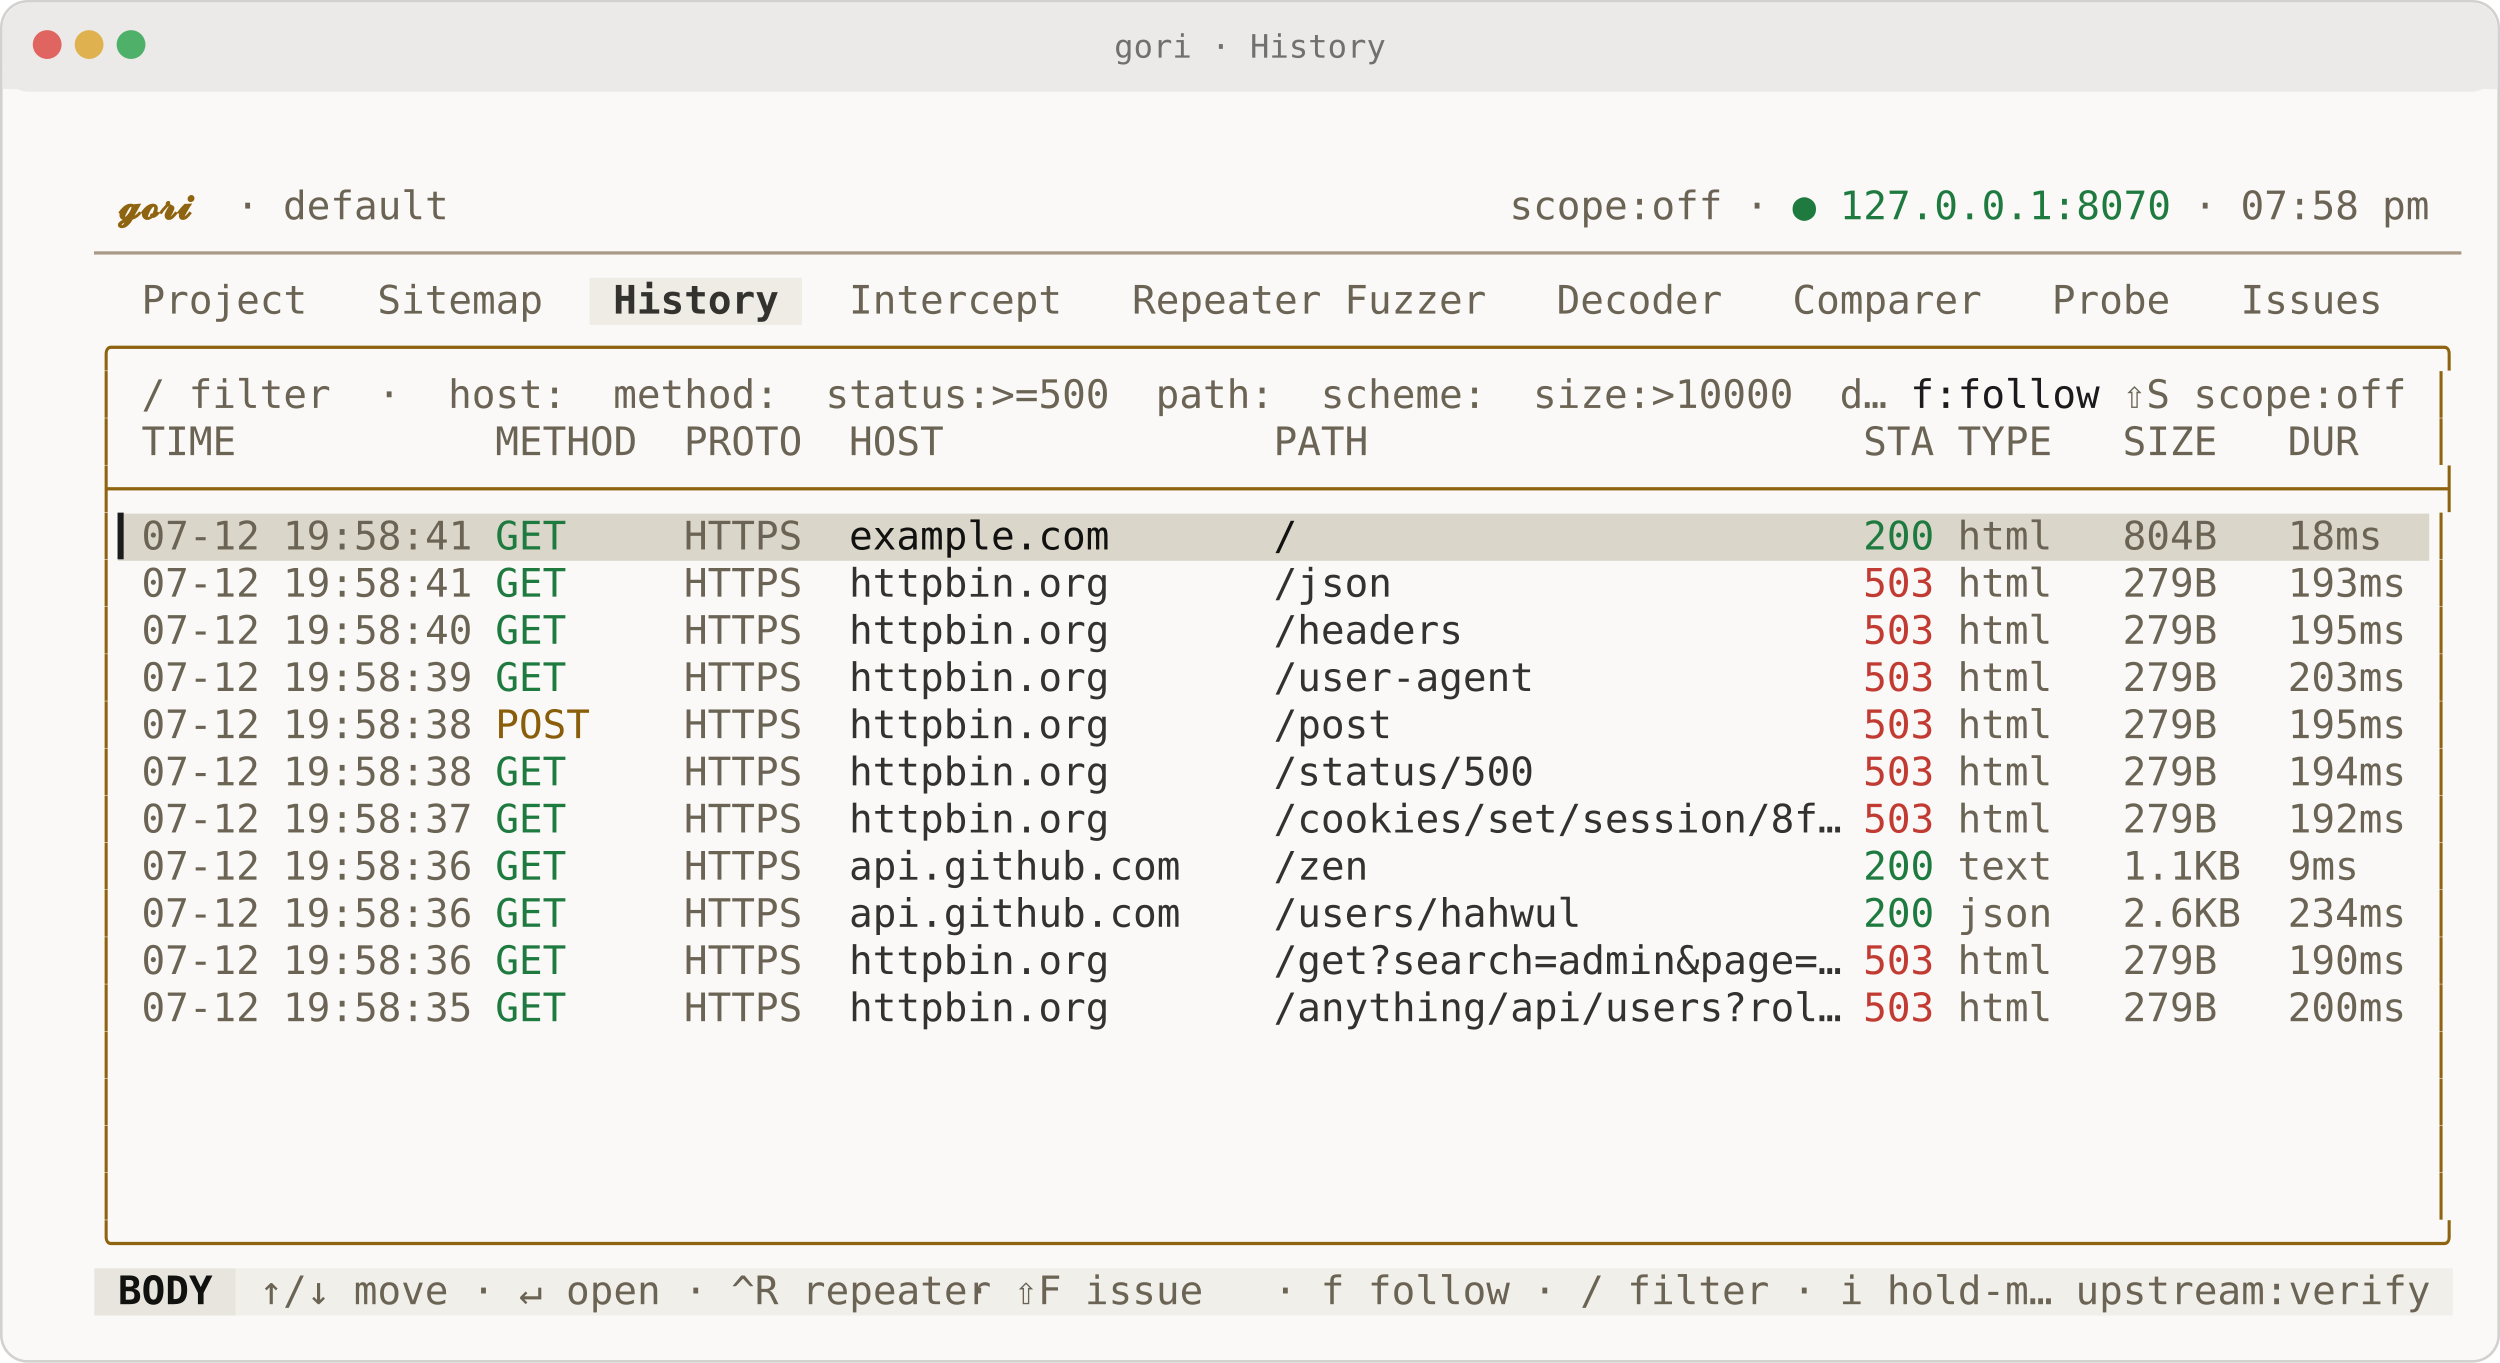
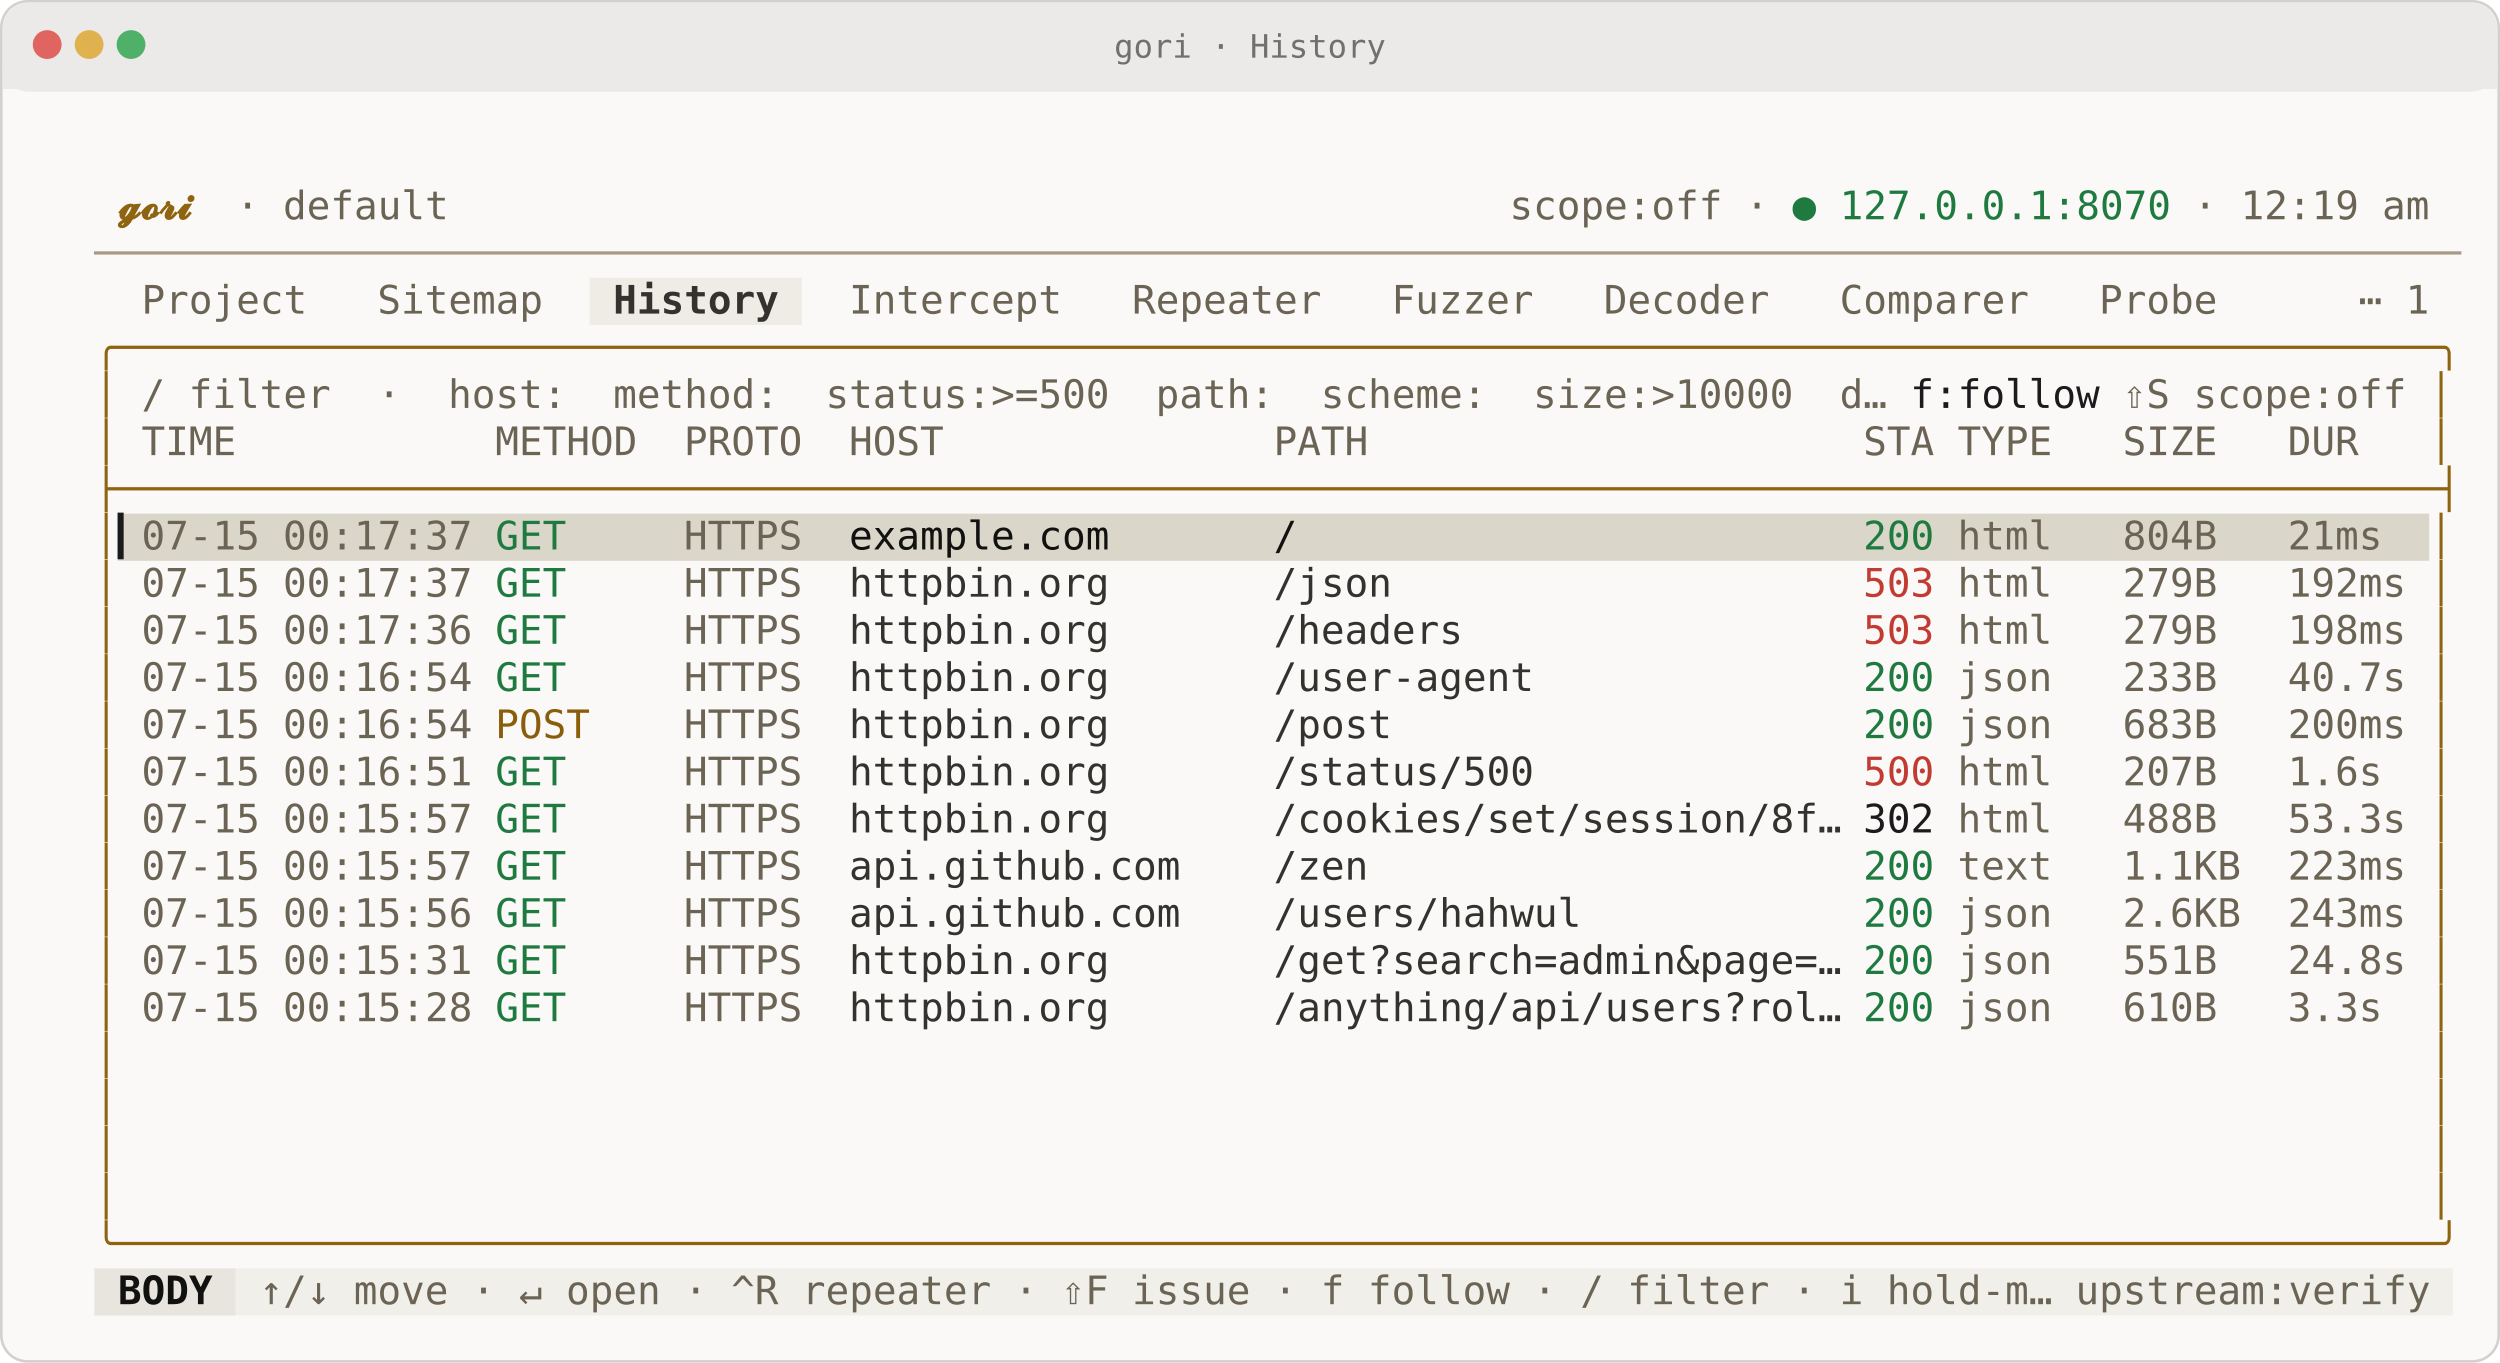
<svg xmlns="http://www.w3.org/2000/svg" width="954" height="520" viewBox="0 0 954.0 520.0" font-family="ui-monospace,'SF Mono','JetBrains Mono',Menlo,Consolas,monospace" font-size="15.0px" role="img" aria-label="gori · History">
  <rect x="0.5" y="0.5" width="953.0" height="519.0" rx="10" ry="10" fill="#faf9f7" stroke="#d2d1cf" stroke-width="1" />
  <rect x="1" y="1" width="952.0" height="34.0" rx="10" ry="10" fill="#ebeae8" />
  <rect x="1" y="24.0" width="952.0" height="10" fill="#ebeae8" />
  <circle cx="18.0" cy="17.0" r="5.5" fill="#e0645f" />
  <circle cx="34.0" cy="17.0" r="5.5" fill="#e0b24f" />
  <circle cx="50.0" cy="17.0" r="5.5" fill="#4fb06a" />
  <text x="477.0" y="22.0" text-anchor="middle" fill="#70706f" font-size="12.3px">gori · History</text>
  <rect x="225.00" y="106.00" width="81.00" height="18.00" fill="#eeece5" />
  <rect x="45.00" y="196.00" width="882.00" height="18.00" fill="#dbd6ca" />
  <rect x="36.00" y="484.00" width="54.00" height="18.00" fill="#e7e5de" />
  <rect x="90.00" y="484.00" width="846.00" height="18.00" fill="#f0efea" />
  <text x="45.00" y="83.68" textLength="36.00" lengthAdjust="spacingAndGlyphs" fill="#8f6410" font-weight="700" xml:space="preserve">𝓰𝓸𝓻𝓲</text>
  <text x="90.00" y="83.68" textLength="9.00" lengthAdjust="spacingAndGlyphs" fill="#6b6454" xml:space="preserve">·</text>
  <text x="108.00" y="83.68" textLength="63.00" lengthAdjust="spacingAndGlyphs" fill="#6b6454" xml:space="preserve">default</text>
  <text x="576.00" y="83.68" textLength="81.00" lengthAdjust="spacingAndGlyphs" fill="#6b6454" xml:space="preserve">scope:off</text>
  <text x="666.00" y="83.68" textLength="9.00" lengthAdjust="spacingAndGlyphs" fill="#6b6454" xml:space="preserve">·</text>
  <text x="684.00" y="83.68" textLength="9.00" lengthAdjust="spacingAndGlyphs" fill="#1f7a40" xml:space="preserve">●</text>
  <text x="702.00" y="83.68" textLength="126.00" lengthAdjust="spacingAndGlyphs" fill="#1f7a40" xml:space="preserve">127.0.0.1:8070</text>
  <text x="837.00" y="83.68" textLength="9.00" lengthAdjust="spacingAndGlyphs" fill="#6b6454" xml:space="preserve">·</text>
-   <text x="855.00" y="83.68" textLength="45.00" lengthAdjust="spacingAndGlyphs" fill="#6b6454" xml:space="preserve">07:58</text>
-   <text x="909.00" y="83.68" textLength="18.00" lengthAdjust="spacingAndGlyphs" fill="#6b6454" xml:space="preserve">pm</text>
+   <text x="855.00" y="83.68" textLength="45.00" lengthAdjust="spacingAndGlyphs" fill="#6b6454" xml:space="preserve">12:19</text>
+   <text x="909.00" y="83.68" textLength="18.00" lengthAdjust="spacingAndGlyphs" fill="#6b6454" xml:space="preserve">am</text>
  <text x="36.00" y="101.68" textLength="900.00" lengthAdjust="spacingAndGlyphs" fill="#a89a86" xml:space="preserve">────────────────────────────────────────────────────────────────────────────────────────────────────</text>
  <text x="54.00" y="119.68" textLength="63.00" lengthAdjust="spacingAndGlyphs" fill="#6b6454" xml:space="preserve">Project</text>
  <text x="144.00" y="119.68" textLength="63.00" lengthAdjust="spacingAndGlyphs" fill="#6b6454" xml:space="preserve">Sitemap</text>
  <text x="234.00" y="119.68" textLength="63.00" lengthAdjust="spacingAndGlyphs" fill="#33322f" font-weight="700" xml:space="preserve">History</text>
  <text x="324.00" y="119.68" textLength="81.00" lengthAdjust="spacingAndGlyphs" fill="#6b6454" xml:space="preserve">Intercept</text>
-   <text x="432.00" y="119.68" textLength="54.00" lengthAdjust="spacingAndGlyphs" fill="#6b6454" xml:space="preserve">Repeater</text>
-   <text x="513.00" y="119.68" textLength="54.00" lengthAdjust="spacingAndGlyphs" fill="#6b6454" xml:space="preserve">Fuzzer</text>
-   <text x="594.00" y="119.68" textLength="63.00" lengthAdjust="spacingAndGlyphs" fill="#6b6454" xml:space="preserve">Decoder</text>
-   <text x="684.00" y="119.68" textLength="72.00" lengthAdjust="spacingAndGlyphs" fill="#6b6454" xml:space="preserve">Comparer</text>
-   <text x="783.00" y="119.68" textLength="45.00" lengthAdjust="spacingAndGlyphs" fill="#6b6454" xml:space="preserve">Probe</text>
-   <text x="855.00" y="119.68" textLength="72.00" lengthAdjust="spacingAndGlyphs" fill="#6b6454" xml:space="preserve">Issues</text>
+   <text x="432.00" y="119.68" textLength="72.00" lengthAdjust="spacingAndGlyphs" fill="#6b6454" xml:space="preserve">Repeater</text>
+   <text x="531.00" y="119.68" textLength="54.00" lengthAdjust="spacingAndGlyphs" fill="#6b6454" xml:space="preserve">Fuzzer</text>
+   <text x="612.00" y="119.68" textLength="63.00" lengthAdjust="spacingAndGlyphs" fill="#6b6454" xml:space="preserve">Decoder</text>
+   <text x="702.00" y="119.68" textLength="72.00" lengthAdjust="spacingAndGlyphs" fill="#6b6454" xml:space="preserve">Comparer</text>
+   <text x="801.00" y="119.68" textLength="45.00" lengthAdjust="spacingAndGlyphs" fill="#6b6454" xml:space="preserve">Probe</text>
+   <text x="900.00" y="119.68" textLength="9.00" lengthAdjust="spacingAndGlyphs" fill="#6b6454" xml:space="preserve">⋯</text>
+   <text x="918.00" y="119.68" textLength="9.00" lengthAdjust="spacingAndGlyphs" fill="#6b6454" xml:space="preserve">1</text>
  <text x="36.00" y="137.68" textLength="900.00" lengthAdjust="spacingAndGlyphs" fill="#8f6410" xml:space="preserve">╭──────────────────────────────────────────────────────────────────────────────────────────────────╮</text>
  <text x="36.00" y="155.68" textLength="9.00" lengthAdjust="spacingAndGlyphs" fill="#8f6410" xml:space="preserve">│</text>
  <text x="54.00" y="155.68" textLength="9.00" lengthAdjust="spacingAndGlyphs" fill="#6b6454" xml:space="preserve">/</text>
  <text x="72.00" y="155.68" textLength="54.00" lengthAdjust="spacingAndGlyphs" fill="#6b6454" xml:space="preserve">filter</text>
  <text x="144.00" y="155.68" textLength="9.00" lengthAdjust="spacingAndGlyphs" fill="#6b6454" xml:space="preserve">·</text>
  <text x="171.00" y="155.68" textLength="45.00" lengthAdjust="spacingAndGlyphs" fill="#6b6454" xml:space="preserve">host:</text>
  <text x="234.00" y="155.68" textLength="63.00" lengthAdjust="spacingAndGlyphs" fill="#6b6454" xml:space="preserve">method:</text>
  <text x="315.00" y="155.68" textLength="108.00" lengthAdjust="spacingAndGlyphs" fill="#6b6454" xml:space="preserve">status:&gt;=500</text>
  <text x="441.00" y="155.68" textLength="45.00" lengthAdjust="spacingAndGlyphs" fill="#6b6454" xml:space="preserve">path:</text>
  <text x="504.00" y="155.68" textLength="63.00" lengthAdjust="spacingAndGlyphs" fill="#6b6454" xml:space="preserve">scheme:</text>
  <text x="585.00" y="155.68" textLength="99.00" lengthAdjust="spacingAndGlyphs" fill="#6b6454" xml:space="preserve">size:&gt;10000</text>
  <text x="702.00" y="155.68" textLength="18.00" lengthAdjust="spacingAndGlyphs" fill="#6b6454" xml:space="preserve">d…</text>
  <text x="729.00" y="155.68" textLength="72.00" lengthAdjust="spacingAndGlyphs" fill="#1b1b1d" xml:space="preserve">f:follow</text>
  <text x="810.00" y="155.68" textLength="18.00" lengthAdjust="spacingAndGlyphs" fill="#6b6454" xml:space="preserve">⇧S</text>
  <text x="837.00" y="155.68" textLength="81.00" lengthAdjust="spacingAndGlyphs" fill="#6b6454" xml:space="preserve">scope:off</text>
  <text x="927.00" y="155.68" textLength="9.00" lengthAdjust="spacingAndGlyphs" fill="#8f6410" xml:space="preserve">│</text>
  <text x="36.00" y="173.68" textLength="9.00" lengthAdjust="spacingAndGlyphs" fill="#8f6410" xml:space="preserve">│</text>
  <text x="54.00" y="173.68" textLength="36.00" lengthAdjust="spacingAndGlyphs" fill="#6b6454" xml:space="preserve">TIME</text>
  <text x="189.00" y="173.68" textLength="54.00" lengthAdjust="spacingAndGlyphs" fill="#6b6454" xml:space="preserve">METHOD</text>
  <text x="261.00" y="173.68" textLength="45.00" lengthAdjust="spacingAndGlyphs" fill="#6b6454" xml:space="preserve">PROTO</text>
  <text x="324.00" y="173.68" textLength="36.00" lengthAdjust="spacingAndGlyphs" fill="#6b6454" xml:space="preserve">HOST</text>
  <text x="486.00" y="173.68" textLength="36.00" lengthAdjust="spacingAndGlyphs" fill="#6b6454" xml:space="preserve">PATH</text>
  <text x="711.00" y="173.68" textLength="27.00" lengthAdjust="spacingAndGlyphs" fill="#6b6454" xml:space="preserve">STA</text>
  <text x="747.00" y="173.68" textLength="36.00" lengthAdjust="spacingAndGlyphs" fill="#6b6454" xml:space="preserve">TYPE</text>
  <text x="810.00" y="173.68" textLength="36.00" lengthAdjust="spacingAndGlyphs" fill="#6b6454" xml:space="preserve">SIZE</text>
  <text x="873.00" y="173.68" textLength="27.00" lengthAdjust="spacingAndGlyphs" fill="#6b6454" xml:space="preserve">DUR</text>
  <text x="927.00" y="173.68" textLength="9.00" lengthAdjust="spacingAndGlyphs" fill="#8f6410" xml:space="preserve">│</text>
  <text x="36.00" y="191.68" textLength="900.00" lengthAdjust="spacingAndGlyphs" fill="#8f6410" xml:space="preserve">├──────────────────────────────────────────────────────────────────────────────────────────────────┤</text>
  <text x="36.00" y="209.68" textLength="9.00" lengthAdjust="spacingAndGlyphs" fill="#8f6410" xml:space="preserve">│</text>
  <text x="45.00" y="209.68" textLength="9.00" lengthAdjust="spacingAndGlyphs" fill="#1b1b1d" xml:space="preserve">▎</text>
-   <text x="54.00" y="209.68" textLength="45.00" lengthAdjust="spacingAndGlyphs" fill="#6b6454" xml:space="preserve">07-12</text>
-   <text x="108.00" y="209.68" textLength="72.00" lengthAdjust="spacingAndGlyphs" fill="#6b6454" xml:space="preserve">19:58:41</text>
+   <text x="54.00" y="209.68" textLength="45.00" lengthAdjust="spacingAndGlyphs" fill="#6b6454" xml:space="preserve">07-15</text>
+   <text x="108.00" y="209.68" textLength="72.00" lengthAdjust="spacingAndGlyphs" fill="#6b6454" xml:space="preserve">00:17:37</text>
  <text x="189.00" y="209.68" textLength="27.00" lengthAdjust="spacingAndGlyphs" fill="#1f7a40" xml:space="preserve">GET</text>
  <text x="261.00" y="209.68" textLength="45.00" lengthAdjust="spacingAndGlyphs" fill="#6b6454" xml:space="preserve">HTTPS</text>
  <text x="324.00" y="209.68" textLength="99.00" lengthAdjust="spacingAndGlyphs" fill="#111110" xml:space="preserve">example.com</text>
  <text x="486.00" y="209.68" textLength="9.00" lengthAdjust="spacingAndGlyphs" fill="#111110" xml:space="preserve">/</text>
  <text x="711.00" y="209.68" textLength="27.00" lengthAdjust="spacingAndGlyphs" fill="#1f7a40" xml:space="preserve">200</text>
  <text x="747.00" y="209.68" textLength="36.00" lengthAdjust="spacingAndGlyphs" fill="#6b6454" xml:space="preserve">html</text>
  <text x="810.00" y="209.68" textLength="36.00" lengthAdjust="spacingAndGlyphs" fill="#6b6454" xml:space="preserve">804B</text>
-   <text x="873.00" y="209.68" textLength="36.00" lengthAdjust="spacingAndGlyphs" fill="#6b6454" xml:space="preserve">18ms</text>
+   <text x="873.00" y="209.68" textLength="36.00" lengthAdjust="spacingAndGlyphs" fill="#6b6454" xml:space="preserve">21ms</text>
  <text x="927.00" y="209.68" textLength="9.00" lengthAdjust="spacingAndGlyphs" fill="#8f6410" xml:space="preserve">│</text>
  <text x="36.00" y="227.68" textLength="9.00" lengthAdjust="spacingAndGlyphs" fill="#8f6410" xml:space="preserve">│</text>
-   <text x="54.00" y="227.68" textLength="45.00" lengthAdjust="spacingAndGlyphs" fill="#6b6454" xml:space="preserve">07-12</text>
-   <text x="108.00" y="227.68" textLength="72.00" lengthAdjust="spacingAndGlyphs" fill="#6b6454" xml:space="preserve">19:58:41</text>
+   <text x="54.00" y="227.68" textLength="45.00" lengthAdjust="spacingAndGlyphs" fill="#6b6454" xml:space="preserve">07-15</text>
+   <text x="108.00" y="227.68" textLength="72.00" lengthAdjust="spacingAndGlyphs" fill="#6b6454" xml:space="preserve">00:17:37</text>
  <text x="189.00" y="227.68" textLength="27.00" lengthAdjust="spacingAndGlyphs" fill="#1f7a40" xml:space="preserve">GET</text>
  <text x="261.00" y="227.68" textLength="45.00" lengthAdjust="spacingAndGlyphs" fill="#6b6454" xml:space="preserve">HTTPS</text>
  <text x="324.00" y="227.68" textLength="99.00" lengthAdjust="spacingAndGlyphs" fill="#33322f" xml:space="preserve">httpbin.org</text>
  <text x="486.00" y="227.68" textLength="45.00" lengthAdjust="spacingAndGlyphs" fill="#33322f" xml:space="preserve">/json</text>
  <text x="711.00" y="227.68" textLength="27.00" lengthAdjust="spacingAndGlyphs" fill="#c23b32" xml:space="preserve">503</text>
  <text x="747.00" y="227.68" textLength="36.00" lengthAdjust="spacingAndGlyphs" fill="#6b6454" xml:space="preserve">html</text>
  <text x="810.00" y="227.68" textLength="36.00" lengthAdjust="spacingAndGlyphs" fill="#6b6454" xml:space="preserve">279B</text>
-   <text x="873.00" y="227.68" textLength="45.00" lengthAdjust="spacingAndGlyphs" fill="#6b6454" xml:space="preserve">193ms</text>
+   <text x="873.00" y="227.68" textLength="45.00" lengthAdjust="spacingAndGlyphs" fill="#6b6454" xml:space="preserve">192ms</text>
  <text x="927.00" y="227.68" textLength="9.00" lengthAdjust="spacingAndGlyphs" fill="#8f6410" xml:space="preserve">│</text>
  <text x="36.00" y="245.68" textLength="9.00" lengthAdjust="spacingAndGlyphs" fill="#8f6410" xml:space="preserve">│</text>
-   <text x="54.00" y="245.68" textLength="45.00" lengthAdjust="spacingAndGlyphs" fill="#6b6454" xml:space="preserve">07-12</text>
-   <text x="108.00" y="245.68" textLength="72.00" lengthAdjust="spacingAndGlyphs" fill="#6b6454" xml:space="preserve">19:58:40</text>
+   <text x="54.00" y="245.68" textLength="45.00" lengthAdjust="spacingAndGlyphs" fill="#6b6454" xml:space="preserve">07-15</text>
+   <text x="108.00" y="245.68" textLength="72.00" lengthAdjust="spacingAndGlyphs" fill="#6b6454" xml:space="preserve">00:17:36</text>
  <text x="189.00" y="245.68" textLength="27.00" lengthAdjust="spacingAndGlyphs" fill="#1f7a40" xml:space="preserve">GET</text>
  <text x="261.00" y="245.68" textLength="45.00" lengthAdjust="spacingAndGlyphs" fill="#6b6454" xml:space="preserve">HTTPS</text>
  <text x="324.00" y="245.68" textLength="99.00" lengthAdjust="spacingAndGlyphs" fill="#33322f" xml:space="preserve">httpbin.org</text>
  <text x="486.00" y="245.68" textLength="72.00" lengthAdjust="spacingAndGlyphs" fill="#33322f" xml:space="preserve">/headers</text>
  <text x="711.00" y="245.68" textLength="27.00" lengthAdjust="spacingAndGlyphs" fill="#c23b32" xml:space="preserve">503</text>
  <text x="747.00" y="245.68" textLength="36.00" lengthAdjust="spacingAndGlyphs" fill="#6b6454" xml:space="preserve">html</text>
  <text x="810.00" y="245.68" textLength="36.00" lengthAdjust="spacingAndGlyphs" fill="#6b6454" xml:space="preserve">279B</text>
-   <text x="873.00" y="245.68" textLength="45.00" lengthAdjust="spacingAndGlyphs" fill="#6b6454" xml:space="preserve">195ms</text>
+   <text x="873.00" y="245.68" textLength="45.00" lengthAdjust="spacingAndGlyphs" fill="#6b6454" xml:space="preserve">198ms</text>
  <text x="927.00" y="245.68" textLength="9.00" lengthAdjust="spacingAndGlyphs" fill="#8f6410" xml:space="preserve">│</text>
  <text x="36.00" y="263.68" textLength="9.00" lengthAdjust="spacingAndGlyphs" fill="#8f6410" xml:space="preserve">│</text>
-   <text x="54.00" y="263.68" textLength="45.00" lengthAdjust="spacingAndGlyphs" fill="#6b6454" xml:space="preserve">07-12</text>
-   <text x="108.00" y="263.68" textLength="72.00" lengthAdjust="spacingAndGlyphs" fill="#6b6454" xml:space="preserve">19:58:39</text>
+   <text x="54.00" y="263.68" textLength="45.00" lengthAdjust="spacingAndGlyphs" fill="#6b6454" xml:space="preserve">07-15</text>
+   <text x="108.00" y="263.68" textLength="72.00" lengthAdjust="spacingAndGlyphs" fill="#6b6454" xml:space="preserve">00:16:54</text>
  <text x="189.00" y="263.68" textLength="27.00" lengthAdjust="spacingAndGlyphs" fill="#1f7a40" xml:space="preserve">GET</text>
  <text x="261.00" y="263.68" textLength="45.00" lengthAdjust="spacingAndGlyphs" fill="#6b6454" xml:space="preserve">HTTPS</text>
  <text x="324.00" y="263.68" textLength="99.00" lengthAdjust="spacingAndGlyphs" fill="#33322f" xml:space="preserve">httpbin.org</text>
  <text x="486.00" y="263.68" textLength="99.00" lengthAdjust="spacingAndGlyphs" fill="#33322f" xml:space="preserve">/user-agent</text>
-   <text x="711.00" y="263.68" textLength="27.00" lengthAdjust="spacingAndGlyphs" fill="#c23b32" xml:space="preserve">503</text>
-   <text x="747.00" y="263.68" textLength="36.00" lengthAdjust="spacingAndGlyphs" fill="#6b6454" xml:space="preserve">html</text>
-   <text x="810.00" y="263.68" textLength="36.00" lengthAdjust="spacingAndGlyphs" fill="#6b6454" xml:space="preserve">279B</text>
-   <text x="873.00" y="263.68" textLength="45.00" lengthAdjust="spacingAndGlyphs" fill="#6b6454" xml:space="preserve">203ms</text>
+   <text x="711.00" y="263.68" textLength="27.00" lengthAdjust="spacingAndGlyphs" fill="#1f7a40" xml:space="preserve">200</text>
+   <text x="747.00" y="263.68" textLength="36.00" lengthAdjust="spacingAndGlyphs" fill="#6b6454" xml:space="preserve">json</text>
+   <text x="810.00" y="263.68" textLength="36.00" lengthAdjust="spacingAndGlyphs" fill="#6b6454" xml:space="preserve">233B</text>
+   <text x="873.00" y="263.68" textLength="45.00" lengthAdjust="spacingAndGlyphs" fill="#6b6454" xml:space="preserve">40.7s</text>
  <text x="927.00" y="263.68" textLength="9.00" lengthAdjust="spacingAndGlyphs" fill="#8f6410" xml:space="preserve">│</text>
  <text x="36.00" y="281.68" textLength="9.00" lengthAdjust="spacingAndGlyphs" fill="#8f6410" xml:space="preserve">│</text>
-   <text x="54.00" y="281.68" textLength="45.00" lengthAdjust="spacingAndGlyphs" fill="#6b6454" xml:space="preserve">07-12</text>
-   <text x="108.00" y="281.68" textLength="72.00" lengthAdjust="spacingAndGlyphs" fill="#6b6454" xml:space="preserve">19:58:38</text>
+   <text x="54.00" y="281.68" textLength="45.00" lengthAdjust="spacingAndGlyphs" fill="#6b6454" xml:space="preserve">07-15</text>
+   <text x="108.00" y="281.68" textLength="72.00" lengthAdjust="spacingAndGlyphs" fill="#6b6454" xml:space="preserve">00:16:54</text>
  <text x="189.00" y="281.68" textLength="36.00" lengthAdjust="spacingAndGlyphs" fill="#8a5d0a" xml:space="preserve">POST</text>
  <text x="261.00" y="281.68" textLength="45.00" lengthAdjust="spacingAndGlyphs" fill="#6b6454" xml:space="preserve">HTTPS</text>
  <text x="324.00" y="281.68" textLength="99.00" lengthAdjust="spacingAndGlyphs" fill="#33322f" xml:space="preserve">httpbin.org</text>
  <text x="486.00" y="281.68" textLength="45.00" lengthAdjust="spacingAndGlyphs" fill="#33322f" xml:space="preserve">/post</text>
-   <text x="711.00" y="281.68" textLength="27.00" lengthAdjust="spacingAndGlyphs" fill="#c23b32" xml:space="preserve">503</text>
-   <text x="747.00" y="281.68" textLength="36.00" lengthAdjust="spacingAndGlyphs" fill="#6b6454" xml:space="preserve">html</text>
-   <text x="810.00" y="281.68" textLength="36.00" lengthAdjust="spacingAndGlyphs" fill="#6b6454" xml:space="preserve">279B</text>
-   <text x="873.00" y="281.68" textLength="45.00" lengthAdjust="spacingAndGlyphs" fill="#6b6454" xml:space="preserve">195ms</text>
+   <text x="711.00" y="281.68" textLength="27.00" lengthAdjust="spacingAndGlyphs" fill="#1f7a40" xml:space="preserve">200</text>
+   <text x="747.00" y="281.68" textLength="36.00" lengthAdjust="spacingAndGlyphs" fill="#6b6454" xml:space="preserve">json</text>
+   <text x="810.00" y="281.68" textLength="36.00" lengthAdjust="spacingAndGlyphs" fill="#6b6454" xml:space="preserve">683B</text>
+   <text x="873.00" y="281.68" textLength="45.00" lengthAdjust="spacingAndGlyphs" fill="#6b6454" xml:space="preserve">200ms</text>
  <text x="927.00" y="281.68" textLength="9.00" lengthAdjust="spacingAndGlyphs" fill="#8f6410" xml:space="preserve">│</text>
  <text x="36.00" y="299.68" textLength="9.00" lengthAdjust="spacingAndGlyphs" fill="#8f6410" xml:space="preserve">│</text>
-   <text x="54.00" y="299.68" textLength="45.00" lengthAdjust="spacingAndGlyphs" fill="#6b6454" xml:space="preserve">07-12</text>
-   <text x="108.00" y="299.68" textLength="72.00" lengthAdjust="spacingAndGlyphs" fill="#6b6454" xml:space="preserve">19:58:38</text>
+   <text x="54.00" y="299.68" textLength="45.00" lengthAdjust="spacingAndGlyphs" fill="#6b6454" xml:space="preserve">07-15</text>
+   <text x="108.00" y="299.68" textLength="72.00" lengthAdjust="spacingAndGlyphs" fill="#6b6454" xml:space="preserve">00:16:51</text>
  <text x="189.00" y="299.68" textLength="27.00" lengthAdjust="spacingAndGlyphs" fill="#1f7a40" xml:space="preserve">GET</text>
  <text x="261.00" y="299.68" textLength="45.00" lengthAdjust="spacingAndGlyphs" fill="#6b6454" xml:space="preserve">HTTPS</text>
  <text x="324.00" y="299.68" textLength="99.00" lengthAdjust="spacingAndGlyphs" fill="#33322f" xml:space="preserve">httpbin.org</text>
  <text x="486.00" y="299.68" textLength="99.00" lengthAdjust="spacingAndGlyphs" fill="#33322f" xml:space="preserve">/status/500</text>
-   <text x="711.00" y="299.68" textLength="27.00" lengthAdjust="spacingAndGlyphs" fill="#c23b32" xml:space="preserve">503</text>
+   <text x="711.00" y="299.68" textLength="27.00" lengthAdjust="spacingAndGlyphs" fill="#c23b32" xml:space="preserve">500</text>
  <text x="747.00" y="299.68" textLength="36.00" lengthAdjust="spacingAndGlyphs" fill="#6b6454" xml:space="preserve">html</text>
-   <text x="810.00" y="299.68" textLength="36.00" lengthAdjust="spacingAndGlyphs" fill="#6b6454" xml:space="preserve">279B</text>
-   <text x="873.00" y="299.68" textLength="45.00" lengthAdjust="spacingAndGlyphs" fill="#6b6454" xml:space="preserve">194ms</text>
+   <text x="810.00" y="299.68" textLength="36.00" lengthAdjust="spacingAndGlyphs" fill="#6b6454" xml:space="preserve">207B</text>
+   <text x="873.00" y="299.68" textLength="36.00" lengthAdjust="spacingAndGlyphs" fill="#6b6454" xml:space="preserve">1.6s</text>
  <text x="927.00" y="299.68" textLength="9.00" lengthAdjust="spacingAndGlyphs" fill="#8f6410" xml:space="preserve">│</text>
  <text x="36.00" y="317.68" textLength="9.00" lengthAdjust="spacingAndGlyphs" fill="#8f6410" xml:space="preserve">│</text>
-   <text x="54.00" y="317.68" textLength="45.00" lengthAdjust="spacingAndGlyphs" fill="#6b6454" xml:space="preserve">07-12</text>
-   <text x="108.00" y="317.68" textLength="72.00" lengthAdjust="spacingAndGlyphs" fill="#6b6454" xml:space="preserve">19:58:37</text>
+   <text x="54.00" y="317.68" textLength="45.00" lengthAdjust="spacingAndGlyphs" fill="#6b6454" xml:space="preserve">07-15</text>
+   <text x="108.00" y="317.68" textLength="72.00" lengthAdjust="spacingAndGlyphs" fill="#6b6454" xml:space="preserve">00:15:57</text>
  <text x="189.00" y="317.68" textLength="27.00" lengthAdjust="spacingAndGlyphs" fill="#1f7a40" xml:space="preserve">GET</text>
  <text x="261.00" y="317.68" textLength="45.00" lengthAdjust="spacingAndGlyphs" fill="#6b6454" xml:space="preserve">HTTPS</text>
  <text x="324.00" y="317.68" textLength="99.00" lengthAdjust="spacingAndGlyphs" fill="#33322f" xml:space="preserve">httpbin.org</text>
  <text x="486.00" y="317.68" textLength="216.00" lengthAdjust="spacingAndGlyphs" fill="#33322f" xml:space="preserve">/cookies/set/session/8f…</text>
-   <text x="711.00" y="317.68" textLength="27.00" lengthAdjust="spacingAndGlyphs" fill="#c23b32" xml:space="preserve">503</text>
+   <text x="711.00" y="317.68" textLength="27.00" lengthAdjust="spacingAndGlyphs" fill="#1b1b1d" xml:space="preserve">302</text>
  <text x="747.00" y="317.68" textLength="36.00" lengthAdjust="spacingAndGlyphs" fill="#6b6454" xml:space="preserve">html</text>
-   <text x="810.00" y="317.68" textLength="36.00" lengthAdjust="spacingAndGlyphs" fill="#6b6454" xml:space="preserve">279B</text>
-   <text x="873.00" y="317.68" textLength="45.00" lengthAdjust="spacingAndGlyphs" fill="#6b6454" xml:space="preserve">192ms</text>
+   <text x="810.00" y="317.68" textLength="36.00" lengthAdjust="spacingAndGlyphs" fill="#6b6454" xml:space="preserve">488B</text>
+   <text x="873.00" y="317.68" textLength="45.00" lengthAdjust="spacingAndGlyphs" fill="#6b6454" xml:space="preserve">53.3s</text>
  <text x="927.00" y="317.68" textLength="9.00" lengthAdjust="spacingAndGlyphs" fill="#8f6410" xml:space="preserve">│</text>
  <text x="36.00" y="335.68" textLength="9.00" lengthAdjust="spacingAndGlyphs" fill="#8f6410" xml:space="preserve">│</text>
-   <text x="54.00" y="335.68" textLength="45.00" lengthAdjust="spacingAndGlyphs" fill="#6b6454" xml:space="preserve">07-12</text>
-   <text x="108.00" y="335.68" textLength="72.00" lengthAdjust="spacingAndGlyphs" fill="#6b6454" xml:space="preserve">19:58:36</text>
+   <text x="54.00" y="335.68" textLength="45.00" lengthAdjust="spacingAndGlyphs" fill="#6b6454" xml:space="preserve">07-15</text>
+   <text x="108.00" y="335.68" textLength="72.00" lengthAdjust="spacingAndGlyphs" fill="#6b6454" xml:space="preserve">00:15:57</text>
  <text x="189.00" y="335.68" textLength="27.00" lengthAdjust="spacingAndGlyphs" fill="#1f7a40" xml:space="preserve">GET</text>
  <text x="261.00" y="335.68" textLength="45.00" lengthAdjust="spacingAndGlyphs" fill="#6b6454" xml:space="preserve">HTTPS</text>
  <text x="324.00" y="335.68" textLength="126.00" lengthAdjust="spacingAndGlyphs" fill="#33322f" xml:space="preserve">api.github.com</text>
  <text x="486.00" y="335.68" textLength="36.00" lengthAdjust="spacingAndGlyphs" fill="#33322f" xml:space="preserve">/zen</text>
  <text x="711.00" y="335.68" textLength="27.00" lengthAdjust="spacingAndGlyphs" fill="#1f7a40" xml:space="preserve">200</text>
  <text x="747.00" y="335.68" textLength="36.00" lengthAdjust="spacingAndGlyphs" fill="#6b6454" xml:space="preserve">text</text>
  <text x="810.00" y="335.68" textLength="45.00" lengthAdjust="spacingAndGlyphs" fill="#6b6454" xml:space="preserve">1.1KB</text>
-   <text x="873.00" y="335.68" textLength="27.00" lengthAdjust="spacingAndGlyphs" fill="#6b6454" xml:space="preserve">9ms</text>
+   <text x="873.00" y="335.68" textLength="45.00" lengthAdjust="spacingAndGlyphs" fill="#6b6454" xml:space="preserve">223ms</text>
  <text x="927.00" y="335.68" textLength="9.00" lengthAdjust="spacingAndGlyphs" fill="#8f6410" xml:space="preserve">│</text>
  <text x="36.00" y="353.68" textLength="9.00" lengthAdjust="spacingAndGlyphs" fill="#8f6410" xml:space="preserve">│</text>
-   <text x="54.00" y="353.68" textLength="45.00" lengthAdjust="spacingAndGlyphs" fill="#6b6454" xml:space="preserve">07-12</text>
-   <text x="108.00" y="353.68" textLength="72.00" lengthAdjust="spacingAndGlyphs" fill="#6b6454" xml:space="preserve">19:58:36</text>
+   <text x="54.00" y="353.68" textLength="45.00" lengthAdjust="spacingAndGlyphs" fill="#6b6454" xml:space="preserve">07-15</text>
+   <text x="108.00" y="353.68" textLength="72.00" lengthAdjust="spacingAndGlyphs" fill="#6b6454" xml:space="preserve">00:15:56</text>
  <text x="189.00" y="353.68" textLength="27.00" lengthAdjust="spacingAndGlyphs" fill="#1f7a40" xml:space="preserve">GET</text>
  <text x="261.00" y="353.68" textLength="45.00" lengthAdjust="spacingAndGlyphs" fill="#6b6454" xml:space="preserve">HTTPS</text>
  <text x="324.00" y="353.68" textLength="126.00" lengthAdjust="spacingAndGlyphs" fill="#33322f" xml:space="preserve">api.github.com</text>
  <text x="486.00" y="353.68" textLength="117.00" lengthAdjust="spacingAndGlyphs" fill="#33322f" xml:space="preserve">/users/hahwul</text>
  <text x="711.00" y="353.68" textLength="27.00" lengthAdjust="spacingAndGlyphs" fill="#1f7a40" xml:space="preserve">200</text>
  <text x="747.00" y="353.68" textLength="36.00" lengthAdjust="spacingAndGlyphs" fill="#6b6454" xml:space="preserve">json</text>
  <text x="810.00" y="353.68" textLength="45.00" lengthAdjust="spacingAndGlyphs" fill="#6b6454" xml:space="preserve">2.6KB</text>
-   <text x="873.00" y="353.68" textLength="45.00" lengthAdjust="spacingAndGlyphs" fill="#6b6454" xml:space="preserve">234ms</text>
+   <text x="873.00" y="353.68" textLength="45.00" lengthAdjust="spacingAndGlyphs" fill="#6b6454" xml:space="preserve">243ms</text>
  <text x="927.00" y="353.68" textLength="9.00" lengthAdjust="spacingAndGlyphs" fill="#8f6410" xml:space="preserve">│</text>
  <text x="36.00" y="371.68" textLength="9.00" lengthAdjust="spacingAndGlyphs" fill="#8f6410" xml:space="preserve">│</text>
-   <text x="54.00" y="371.68" textLength="45.00" lengthAdjust="spacingAndGlyphs" fill="#6b6454" xml:space="preserve">07-12</text>
-   <text x="108.00" y="371.68" textLength="72.00" lengthAdjust="spacingAndGlyphs" fill="#6b6454" xml:space="preserve">19:58:36</text>
+   <text x="54.00" y="371.68" textLength="45.00" lengthAdjust="spacingAndGlyphs" fill="#6b6454" xml:space="preserve">07-15</text>
+   <text x="108.00" y="371.68" textLength="72.00" lengthAdjust="spacingAndGlyphs" fill="#6b6454" xml:space="preserve">00:15:31</text>
  <text x="189.00" y="371.68" textLength="27.00" lengthAdjust="spacingAndGlyphs" fill="#1f7a40" xml:space="preserve">GET</text>
  <text x="261.00" y="371.68" textLength="45.00" lengthAdjust="spacingAndGlyphs" fill="#6b6454" xml:space="preserve">HTTPS</text>
  <text x="324.00" y="371.68" textLength="99.00" lengthAdjust="spacingAndGlyphs" fill="#33322f" xml:space="preserve">httpbin.org</text>
  <text x="486.00" y="371.68" textLength="216.00" lengthAdjust="spacingAndGlyphs" fill="#33322f" xml:space="preserve">/get?search=admin&amp;page=…</text>
-   <text x="711.00" y="371.68" textLength="27.00" lengthAdjust="spacingAndGlyphs" fill="#c23b32" xml:space="preserve">503</text>
-   <text x="747.00" y="371.68" textLength="36.00" lengthAdjust="spacingAndGlyphs" fill="#6b6454" xml:space="preserve">html</text>
-   <text x="810.00" y="371.68" textLength="36.00" lengthAdjust="spacingAndGlyphs" fill="#6b6454" xml:space="preserve">279B</text>
-   <text x="873.00" y="371.68" textLength="45.00" lengthAdjust="spacingAndGlyphs" fill="#6b6454" xml:space="preserve">190ms</text>
+   <text x="711.00" y="371.68" textLength="27.00" lengthAdjust="spacingAndGlyphs" fill="#1f7a40" xml:space="preserve">200</text>
+   <text x="747.00" y="371.68" textLength="36.00" lengthAdjust="spacingAndGlyphs" fill="#6b6454" xml:space="preserve">json</text>
+   <text x="810.00" y="371.68" textLength="36.00" lengthAdjust="spacingAndGlyphs" fill="#6b6454" xml:space="preserve">551B</text>
+   <text x="873.00" y="371.68" textLength="45.00" lengthAdjust="spacingAndGlyphs" fill="#6b6454" xml:space="preserve">24.8s</text>
  <text x="927.00" y="371.68" textLength="9.00" lengthAdjust="spacingAndGlyphs" fill="#8f6410" xml:space="preserve">│</text>
  <text x="36.00" y="389.68" textLength="9.00" lengthAdjust="spacingAndGlyphs" fill="#8f6410" xml:space="preserve">│</text>
-   <text x="54.00" y="389.68" textLength="45.00" lengthAdjust="spacingAndGlyphs" fill="#6b6454" xml:space="preserve">07-12</text>
-   <text x="108.00" y="389.68" textLength="72.00" lengthAdjust="spacingAndGlyphs" fill="#6b6454" xml:space="preserve">19:58:35</text>
+   <text x="54.00" y="389.68" textLength="45.00" lengthAdjust="spacingAndGlyphs" fill="#6b6454" xml:space="preserve">07-15</text>
+   <text x="108.00" y="389.68" textLength="72.00" lengthAdjust="spacingAndGlyphs" fill="#6b6454" xml:space="preserve">00:15:28</text>
  <text x="189.00" y="389.68" textLength="27.00" lengthAdjust="spacingAndGlyphs" fill="#1f7a40" xml:space="preserve">GET</text>
  <text x="261.00" y="389.68" textLength="45.00" lengthAdjust="spacingAndGlyphs" fill="#6b6454" xml:space="preserve">HTTPS</text>
  <text x="324.00" y="389.68" textLength="99.00" lengthAdjust="spacingAndGlyphs" fill="#33322f" xml:space="preserve">httpbin.org</text>
  <text x="486.00" y="389.68" textLength="216.00" lengthAdjust="spacingAndGlyphs" fill="#33322f" xml:space="preserve">/anything/api/users?rol…</text>
-   <text x="711.00" y="389.68" textLength="27.00" lengthAdjust="spacingAndGlyphs" fill="#c23b32" xml:space="preserve">503</text>
-   <text x="747.00" y="389.68" textLength="36.00" lengthAdjust="spacingAndGlyphs" fill="#6b6454" xml:space="preserve">html</text>
-   <text x="810.00" y="389.68" textLength="36.00" lengthAdjust="spacingAndGlyphs" fill="#6b6454" xml:space="preserve">279B</text>
-   <text x="873.00" y="389.68" textLength="45.00" lengthAdjust="spacingAndGlyphs" fill="#6b6454" xml:space="preserve">200ms</text>
+   <text x="711.00" y="389.68" textLength="27.00" lengthAdjust="spacingAndGlyphs" fill="#1f7a40" xml:space="preserve">200</text>
+   <text x="747.00" y="389.68" textLength="36.00" lengthAdjust="spacingAndGlyphs" fill="#6b6454" xml:space="preserve">json</text>
+   <text x="810.00" y="389.68" textLength="36.00" lengthAdjust="spacingAndGlyphs" fill="#6b6454" xml:space="preserve">610B</text>
+   <text x="873.00" y="389.68" textLength="36.00" lengthAdjust="spacingAndGlyphs" fill="#6b6454" xml:space="preserve">3.3s</text>
  <text x="927.00" y="389.68" textLength="9.00" lengthAdjust="spacingAndGlyphs" fill="#8f6410" xml:space="preserve">│</text>
  <text x="36.00" y="407.68" textLength="9.00" lengthAdjust="spacingAndGlyphs" fill="#8f6410" xml:space="preserve">│</text>
  <text x="927.00" y="407.68" textLength="9.00" lengthAdjust="spacingAndGlyphs" fill="#8f6410" xml:space="preserve">│</text>
  <text x="36.00" y="425.68" textLength="9.00" lengthAdjust="spacingAndGlyphs" fill="#8f6410" xml:space="preserve">│</text>
  <text x="927.00" y="425.68" textLength="9.00" lengthAdjust="spacingAndGlyphs" fill="#8f6410" xml:space="preserve">│</text>
  <text x="36.00" y="443.68" textLength="9.00" lengthAdjust="spacingAndGlyphs" fill="#8f6410" xml:space="preserve">│</text>
  <text x="927.00" y="443.68" textLength="9.00" lengthAdjust="spacingAndGlyphs" fill="#8f6410" xml:space="preserve">│</text>
  <text x="36.00" y="461.68" textLength="9.00" lengthAdjust="spacingAndGlyphs" fill="#8f6410" xml:space="preserve">│</text>
  <text x="927.00" y="461.68" textLength="9.00" lengthAdjust="spacingAndGlyphs" fill="#8f6410" xml:space="preserve">│</text>
  <text x="36.00" y="479.68" textLength="900.00" lengthAdjust="spacingAndGlyphs" fill="#8f6410" xml:space="preserve">╰──────────────────────────────────────────────────────────────────────────────────────────────────╯</text>
  <text x="45.00" y="497.68" textLength="36.00" lengthAdjust="spacingAndGlyphs" fill="#111110" font-weight="700" xml:space="preserve">BODY</text>
  <text x="99.00" y="497.68" textLength="27.00" lengthAdjust="spacingAndGlyphs" fill="#6b6454" xml:space="preserve">↑/↓</text>
  <text x="135.00" y="497.68" textLength="36.00" lengthAdjust="spacingAndGlyphs" fill="#6b6454" xml:space="preserve">move</text>
  <text x="180.00" y="497.68" textLength="9.00" lengthAdjust="spacingAndGlyphs" fill="#6b6454" xml:space="preserve">·</text>
  <text x="198.00" y="497.68" textLength="9.00" lengthAdjust="spacingAndGlyphs" fill="#6b6454" xml:space="preserve">↵</text>
  <text x="216.00" y="497.68" textLength="36.00" lengthAdjust="spacingAndGlyphs" fill="#6b6454" xml:space="preserve">open</text>
  <text x="261.00" y="497.68" textLength="9.00" lengthAdjust="spacingAndGlyphs" fill="#6b6454" xml:space="preserve">·</text>
  <text x="279.00" y="497.68" textLength="18.00" lengthAdjust="spacingAndGlyphs" fill="#6b6454" xml:space="preserve">^R</text>
-   <text x="306.00" y="497.68" textLength="54.00" lengthAdjust="spacingAndGlyphs" fill="#6b6454" xml:space="preserve">repeater</text>
-   <text x="369.00" y="497.68" textLength="9.00" lengthAdjust="spacingAndGlyphs" fill="#6b6454" xml:space="preserve">·</text>
-   <text x="387.00" y="497.68" textLength="18.00" lengthAdjust="spacingAndGlyphs" fill="#6b6454" xml:space="preserve">⇧F</text>
-   <text x="414.00" y="497.68" textLength="63.00" lengthAdjust="spacingAndGlyphs" fill="#6b6454" xml:space="preserve">issue</text>
+   <text x="306.00" y="497.68" textLength="72.00" lengthAdjust="spacingAndGlyphs" fill="#6b6454" xml:space="preserve">repeater</text>
+   <text x="387.00" y="497.68" textLength="9.00" lengthAdjust="spacingAndGlyphs" fill="#6b6454" xml:space="preserve">·</text>
+   <text x="405.00" y="497.68" textLength="18.00" lengthAdjust="spacingAndGlyphs" fill="#6b6454" xml:space="preserve">⇧F</text>
+   <text x="432.00" y="497.68" textLength="45.00" lengthAdjust="spacingAndGlyphs" fill="#6b6454" xml:space="preserve">issue</text>
  <text x="486.00" y="497.68" textLength="9.00" lengthAdjust="spacingAndGlyphs" fill="#6b6454" xml:space="preserve">·</text>
  <text x="504.00" y="497.68" textLength="9.00" lengthAdjust="spacingAndGlyphs" fill="#6b6454" xml:space="preserve">f</text>
  <text x="522.00" y="497.68" textLength="54.00" lengthAdjust="spacingAndGlyphs" fill="#6b6454" xml:space="preserve">follow</text>
  <text x="585.00" y="497.68" textLength="9.00" lengthAdjust="spacingAndGlyphs" fill="#6b6454" xml:space="preserve">·</text>
  <text x="603.00" y="497.68" textLength="9.00" lengthAdjust="spacingAndGlyphs" fill="#6b6454" xml:space="preserve">/</text>
  <text x="621.00" y="497.68" textLength="54.00" lengthAdjust="spacingAndGlyphs" fill="#6b6454" xml:space="preserve">filter</text>
  <text x="684.00" y="497.68" textLength="9.00" lengthAdjust="spacingAndGlyphs" fill="#6b6454" xml:space="preserve">·</text>
  <text x="702.00" y="497.68" textLength="9.00" lengthAdjust="spacingAndGlyphs" fill="#6b6454" xml:space="preserve">i</text>
  <text x="720.00" y="497.68" textLength="63.00" lengthAdjust="spacingAndGlyphs" fill="#6b6454" xml:space="preserve">hold-m…</text>
  <text x="792.00" y="497.68" textLength="135.00" lengthAdjust="spacingAndGlyphs" fill="#6b6454" xml:space="preserve">upstream:verify</text>
</svg>
